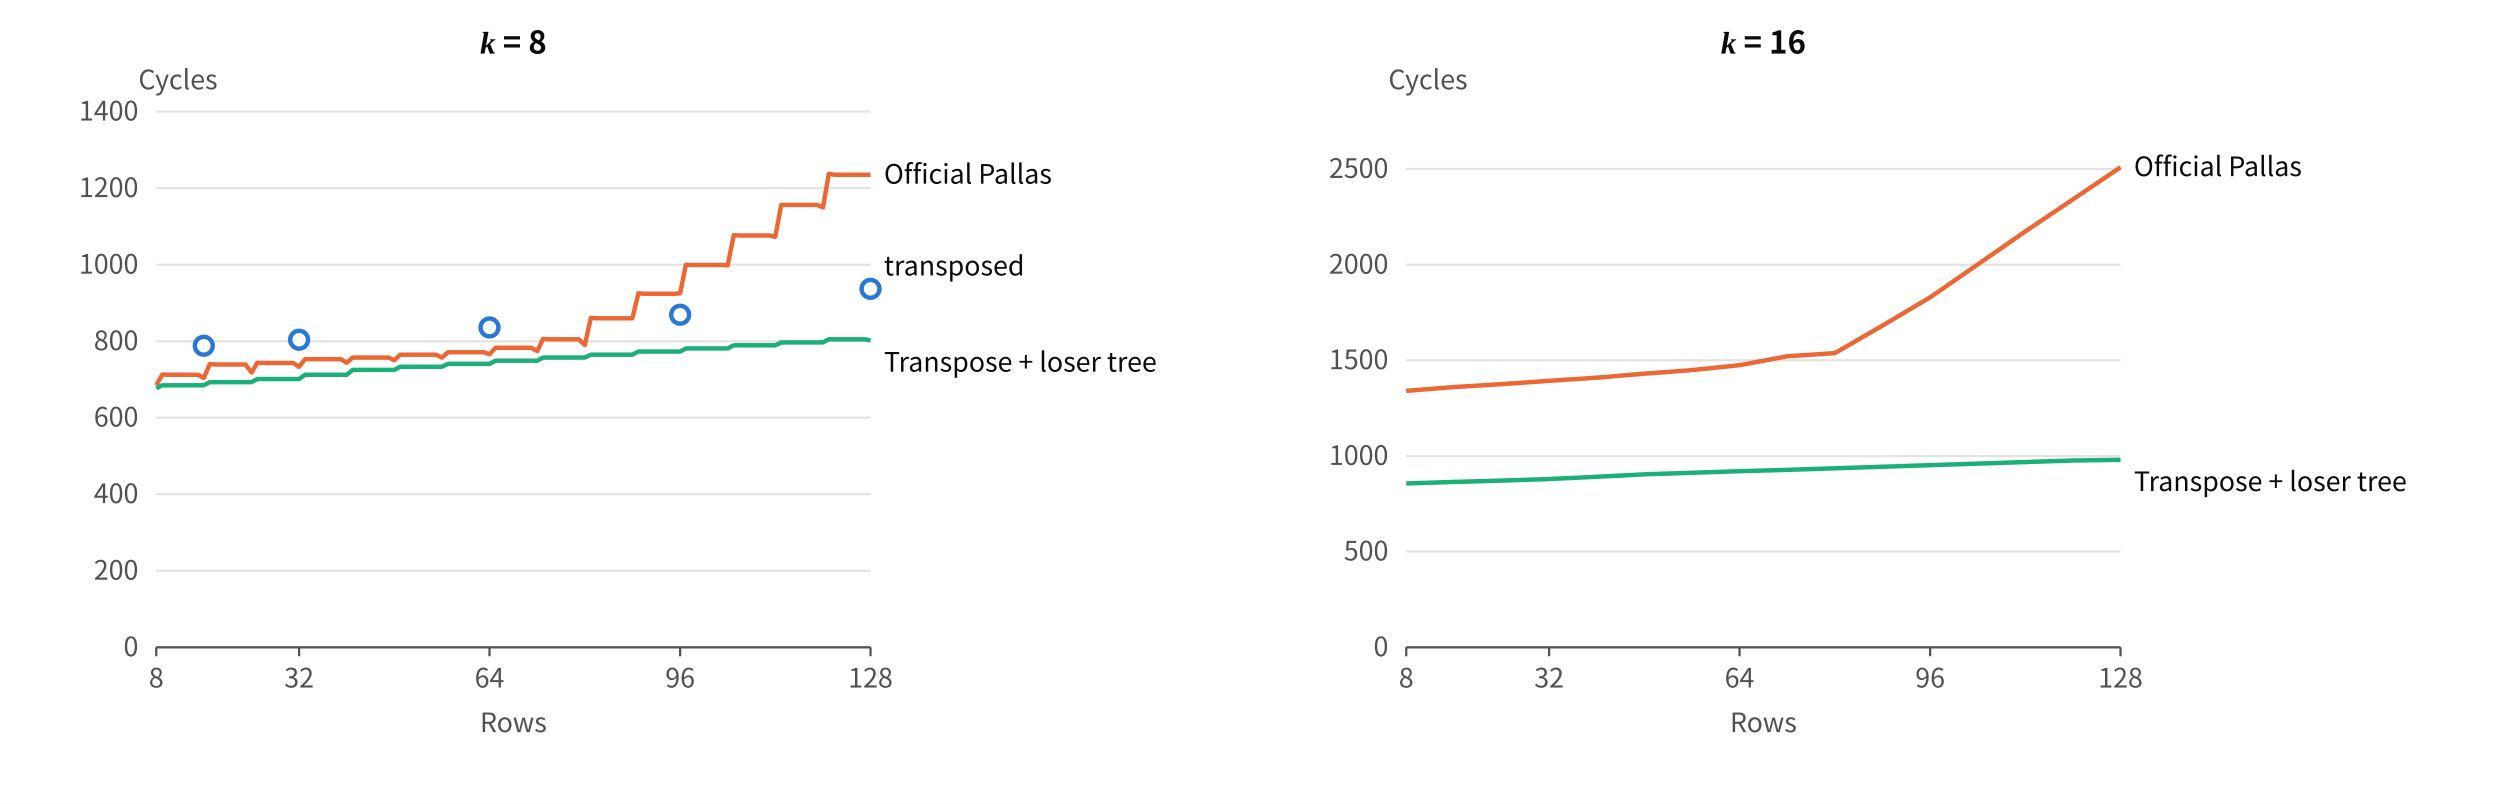
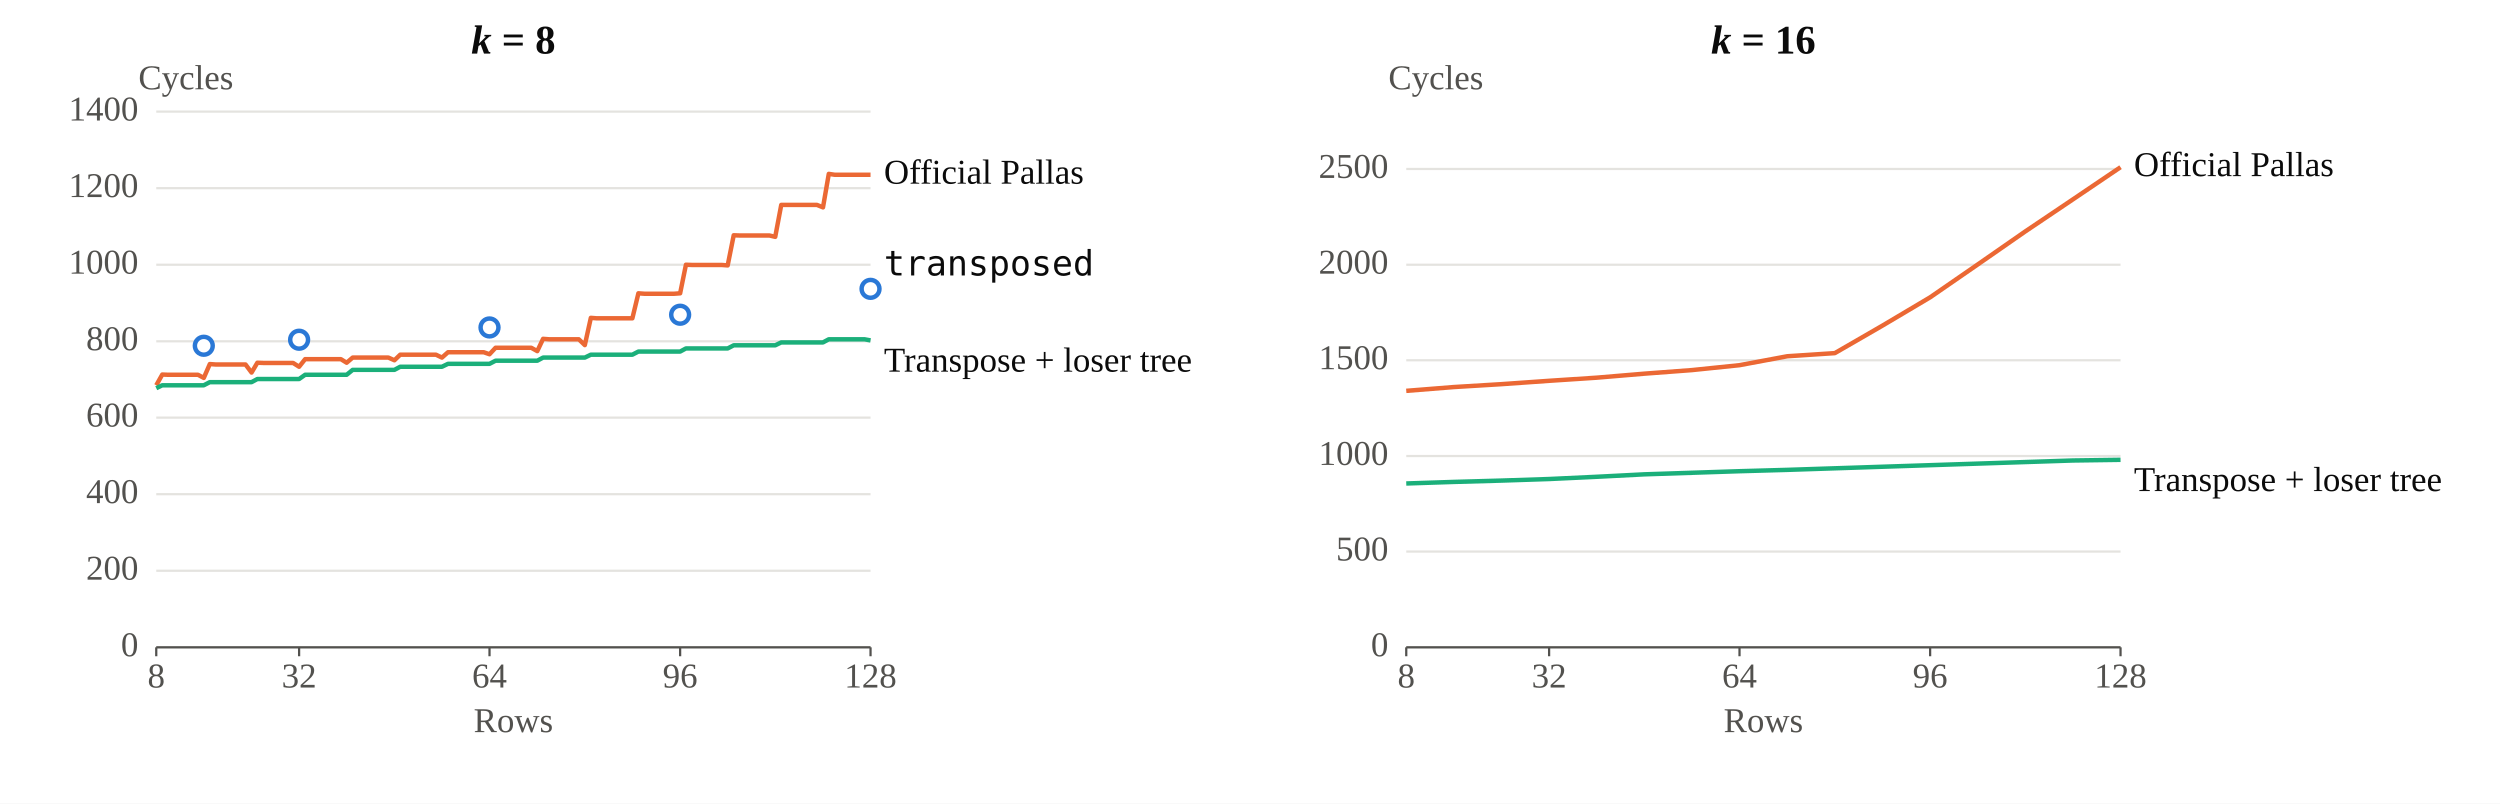
- <svg xmlns="http://www.w3.org/2000/svg" width="1120" height="360" viewBox="0 0 1120 360" font-family="'Noto Sans CJK SC', 'Source Han Sans SC', 'PingFang SC', 'Microsoft YaHei', sans-serif">
+ <svg xmlns="http://www.w3.org/2000/svg" width="1120" height="360" viewBox="0 0 1120 360" font-family="'Linux Libertine O', 'Libertinus Serif', 'Times New Roman', serif">
  <defs>
    <marker id="arrow" viewBox="0 0 10 10" refX="9" refY="5" markerWidth="7" markerHeight="7" orient="auto-start-reverse">
      <path d="M0,0 L10,5 L0,10 z" fill="#52514e" />
    </marker>
  </defs>
  <rect x="0" y="0" width="1120" height="360" fill="#ffffff" />
  <line x1="70.0" y1="290.0" x2="390.0" y2="290.0" stroke="#e4e3df" stroke-width="1" />
-   <text x="62.0" y="294.0" font-size="12" text-anchor="end" fill="#52514e" font-weight="normal">0</text>
+   <text x="62.0" y="294.0" font-size="15.63" text-anchor="end" fill="#52514e" font-weight="normal">0</text>
  <line x1="70.0" y1="255.7" x2="390.0" y2="255.7" stroke="#e4e3df" stroke-width="1" />
-   <text x="62.0" y="259.7" font-size="12" text-anchor="end" fill="#52514e" font-weight="normal">200</text>
+   <text x="62.0" y="259.7" font-size="15.63" text-anchor="end" fill="#52514e" font-weight="normal">200</text>
  <line x1="70.0" y1="221.4" x2="390.0" y2="221.4" stroke="#e4e3df" stroke-width="1" />
-   <text x="62.0" y="225.4" font-size="12" text-anchor="end" fill="#52514e" font-weight="normal">400</text>
+   <text x="62.0" y="225.4" font-size="15.63" text-anchor="end" fill="#52514e" font-weight="normal">400</text>
  <line x1="70.0" y1="187.1" x2="390.0" y2="187.1" stroke="#e4e3df" stroke-width="1" />
-   <text x="62.0" y="191.1" font-size="12" text-anchor="end" fill="#52514e" font-weight="normal">600</text>
+   <text x="62.0" y="191.1" font-size="15.63" text-anchor="end" fill="#52514e" font-weight="normal">600</text>
  <line x1="70.0" y1="152.9" x2="390.0" y2="152.9" stroke="#e4e3df" stroke-width="1" />
-   <text x="62.0" y="156.9" font-size="12" text-anchor="end" fill="#52514e" font-weight="normal">800</text>
+   <text x="62.0" y="156.9" font-size="15.63" text-anchor="end" fill="#52514e" font-weight="normal">800</text>
  <line x1="70.0" y1="118.6" x2="390.0" y2="118.6" stroke="#e4e3df" stroke-width="1" />
-   <text x="62.0" y="122.6" font-size="12" text-anchor="end" fill="#52514e" font-weight="normal">1000</text>
+   <text x="62.0" y="122.6" font-size="15.63" text-anchor="end" fill="#52514e" font-weight="normal">1000</text>
  <line x1="70.0" y1="84.3" x2="390.0" y2="84.3" stroke="#e4e3df" stroke-width="1" />
-   <text x="62.0" y="88.3" font-size="12" text-anchor="end" fill="#52514e" font-weight="normal">1200</text>
+   <text x="62.0" y="88.3" font-size="15.63" text-anchor="end" fill="#52514e" font-weight="normal">1200</text>
  <line x1="70.0" y1="50.0" x2="390.0" y2="50.0" stroke="#e4e3df" stroke-width="1" />
-   <text x="62.0" y="54.0" font-size="12" text-anchor="end" fill="#52514e" font-weight="normal">1400</text>
+   <text x="62.0" y="54.0" font-size="15.63" text-anchor="end" fill="#52514e" font-weight="normal">1400</text>
  <line x1="70.0" y1="290.0" x2="70.0" y2="294.0" stroke="#52514e" stroke-width="1" />
-   <text x="70.0" y="308.0" font-size="12" text-anchor="middle" fill="#52514e" font-weight="normal">8</text>
+   <text x="70.0" y="308.0" font-size="15.63" text-anchor="middle" fill="#52514e" font-weight="normal">8</text>
  <line x1="134.0" y1="290.0" x2="134.0" y2="294.0" stroke="#52514e" stroke-width="1" />
-   <text x="134.0" y="308.0" font-size="12" text-anchor="middle" fill="#52514e" font-weight="normal">32</text>
+   <text x="134.0" y="308.0" font-size="15.63" text-anchor="middle" fill="#52514e" font-weight="normal">32</text>
  <line x1="219.3" y1="290.0" x2="219.3" y2="294.0" stroke="#52514e" stroke-width="1" />
-   <text x="219.3" y="308.0" font-size="12" text-anchor="middle" fill="#52514e" font-weight="normal">64</text>
+   <text x="219.3" y="308.0" font-size="15.63" text-anchor="middle" fill="#52514e" font-weight="normal">64</text>
  <line x1="304.7" y1="290.0" x2="304.7" y2="294.0" stroke="#52514e" stroke-width="1" />
-   <text x="304.7" y="308.0" font-size="12" text-anchor="middle" fill="#52514e" font-weight="normal">96</text>
+   <text x="304.7" y="308.0" font-size="15.63" text-anchor="middle" fill="#52514e" font-weight="normal">96</text>
  <line x1="390.0" y1="290.0" x2="390.0" y2="294.0" stroke="#52514e" stroke-width="1" />
-   <text x="390.0" y="308.0" font-size="12" text-anchor="middle" fill="#52514e" font-weight="normal">128</text>
+   <text x="390.0" y="308.0" font-size="15.63" text-anchor="middle" fill="#52514e" font-weight="normal">128</text>
  <line x1="70.0" y1="290.0" x2="390.0" y2="290.0" stroke="#52514e" stroke-width="1" />
-   <text x="62.0" y="40.0" font-size="12" text-anchor="start" fill="#52514e" font-weight="normal">Cycles</text>
-   <text x="230.0" y="328.0" font-size="12" text-anchor="middle" fill="#52514e" font-weight="normal">Rows</text>
-   <text x="230.0" y="24.0" font-size="14" text-anchor="middle" fill="#0b0b0b" font-weight="bold">
-     <tspan font-family="Liberation Serif, serif" font-style="italic">k</tspan> = 8</text>
+   <text x="62.0" y="40.0" font-size="15.63" text-anchor="start" fill="#52514e" font-weight="normal">Cycles</text>
+   <text x="230.0" y="328.0" font-size="15.63" text-anchor="middle" fill="#52514e" font-weight="normal">Rows</text>
+   <text x="230.0" y="24.0" font-size="18.23" text-anchor="middle" fill="#0b0b0b" font-weight="bold">
+     <tspan font-style="italic">k</tspan> = 8</text>
  <path d="M70.0,172.6 L72.7,167.8 L75.3,167.9 L78.0,167.9 L80.7,167.9 L83.3,167.9 L86.0,167.9 L88.7,167.9 L91.3,169.3 L94.0,163.1 L96.7,163.3 L99.3,163.3 L102.0,163.3 L104.7,163.3 L107.3,163.3 L110.0,163.3 L112.7,166.9 L115.3,162.5 L118.0,162.6 L120.7,162.6 L123.3,162.6 L126.0,162.6 L128.7,162.6 L131.3,162.6 L134.0,164.3 L136.7,160.9 L139.3,160.9 L142.0,160.9 L144.7,160.9 L147.3,160.9 L150.0,160.9 L152.7,160.9 L155.3,162.5 L158.0,160.2 L160.7,160.2 L163.3,160.2 L166.0,160.2 L168.7,160.2 L171.3,160.2 L174.0,160.2 L176.7,161.4 L179.3,158.9 L182.0,158.9 L184.7,158.9 L187.3,158.9 L190.0,158.9 L192.7,158.9 L195.3,158.9 L198.0,160.2 L200.7,157.8 L203.3,157.8 L206.0,157.8 L208.7,157.8 L211.3,157.8 L214.0,157.8 L216.7,157.8 L219.3,158.7 L222.0,155.8 L224.7,155.8 L227.3,155.8 L230.0,155.8 L232.7,155.8 L235.3,155.8 L238.0,155.8 L240.7,157.3 L243.3,151.8 L246.0,152.0 L248.7,152.0 L251.3,152.0 L254.0,152.0 L256.7,152.0 L259.3,152.0 L262.0,154.6 L264.7,142.4 L267.3,142.6 L270.0,142.6 L272.7,142.6 L275.3,142.6 L278.0,142.6 L280.7,142.6 L283.3,142.6 L286.0,131.4 L288.7,131.6 L291.3,131.6 L294.0,131.6 L296.7,131.6 L299.3,131.6 L302.0,131.6 L304.7,131.4 L307.3,118.6 L310.0,118.7 L312.7,118.7 L315.3,118.7 L318.0,118.7 L320.7,118.7 L323.3,118.7 L326.0,118.9 L328.7,105.4 L331.3,105.5 L334.0,105.5 L336.7,105.5 L339.3,105.5 L342.0,105.5 L344.7,105.5 L347.3,106.1 L350.0,91.8 L352.7,91.8 L355.3,91.8 L358.0,91.8 L360.7,91.8 L363.3,91.8 L366.0,91.8 L368.7,92.9 L371.3,77.9 L374.0,78.3 L376.7,78.3 L379.3,78.3 L382.0,78.3 L384.7,78.3 L387.3,78.3 L390.0,78.3" fill="none" stroke="#eb6834" stroke-width="2" stroke-linejoin="round" />
  <path d="M70.0,173.9 L72.7,172.6 L75.3,172.6 L78.0,172.6 L80.7,172.6 L83.3,172.6 L86.0,172.6 L88.7,172.6 L91.3,172.6 L94.0,171.2 L96.7,171.2 L99.3,171.2 L102.0,171.2 L104.7,171.2 L107.3,171.2 L110.0,171.2 L112.7,171.2 L115.3,169.8 L118.0,169.8 L120.7,169.8 L123.3,169.8 L126.0,169.8 L128.7,169.8 L131.3,169.8 L134.0,169.8 L136.7,167.9 L139.3,167.9 L142.0,167.9 L144.7,167.9 L147.3,167.9 L150.0,167.9 L152.7,167.9 L155.3,167.9 L158.0,165.7 L160.7,165.7 L163.3,165.7 L166.0,165.7 L168.7,165.7 L171.3,165.7 L174.0,165.7 L176.7,165.7 L179.3,164.3 L182.0,164.3 L184.7,164.3 L187.3,164.3 L190.0,164.3 L192.7,164.3 L195.3,164.3 L198.0,164.3 L200.7,163.0 L203.3,163.0 L206.0,163.0 L208.7,163.0 L211.3,163.0 L214.0,163.0 L216.7,163.0 L219.3,163.0 L222.0,161.6 L224.7,161.6 L227.3,161.6 L230.0,161.6 L232.7,161.6 L235.3,161.6 L238.0,161.6 L240.7,161.6 L243.3,160.2 L246.0,160.2 L248.7,160.2 L251.3,160.2 L254.0,160.2 L256.7,160.2 L259.3,160.2 L262.0,160.2 L264.7,158.9 L267.3,158.9 L270.0,158.9 L272.7,158.9 L275.3,158.9 L278.0,158.9 L280.7,158.9 L283.3,158.9 L286.0,157.5 L288.7,157.5 L291.3,157.5 L294.0,157.5 L296.7,157.5 L299.3,157.5 L302.0,157.5 L304.7,157.5 L307.3,156.1 L310.0,156.1 L312.7,156.1 L315.3,156.1 L318.0,156.1 L320.7,156.1 L323.3,156.1 L326.0,156.1 L328.7,154.7 L331.3,154.7 L334.0,154.7 L336.7,154.7 L339.3,154.7 L342.0,154.7 L344.7,154.7 L347.3,154.7 L350.0,153.4 L352.7,153.4 L355.3,153.4 L358.0,153.4 L360.7,153.4 L363.3,153.4 L366.0,153.4 L368.7,153.4 L371.3,152.0 L374.0,152.0 L376.7,152.0 L379.3,152.0 L382.0,152.0 L384.7,152.0 L387.3,152.0 L390.0,152.5" fill="none" stroke="#1baf7a" stroke-width="2" stroke-linejoin="round" />
-   <text x="396.0" y="82.3" font-size="12" text-anchor="start" fill="#0b0b0b" font-weight="normal">Official Pallas</text>
-   <text x="396.0" y="166.5" font-size="12" text-anchor="start" fill="#0b0b0b" font-weight="normal">Transpose + loser tree</text>
+   <text x="396.0" y="82.3" font-size="15.63" text-anchor="start" fill="#0b0b0b" font-weight="normal">Official Pallas</text>
+   <text x="396.0" y="166.5" font-size="15.63" text-anchor="start" fill="#0b0b0b" font-weight="normal">Transpose + loser tree</text>
  <circle cx="91.3" cy="154.9" r="4" fill="#ffffff" stroke="#2a78d6" stroke-width="2" />
  <circle cx="134.0" cy="152.2" r="4" fill="#ffffff" stroke="#2a78d6" stroke-width="2" />
  <circle cx="219.3" cy="146.7" r="4" fill="#ffffff" stroke="#2a78d6" stroke-width="2" />
  <circle cx="304.7" cy="141.0" r="4" fill="#ffffff" stroke="#2a78d6" stroke-width="2" />
  <circle cx="390.0" cy="129.4" r="4" fill="#ffffff" stroke="#2a78d6" stroke-width="2" />
-   <text x="396.0" y="123.4" font-size="12" text-anchor="start" fill="#0b0b0b" font-weight="normal">transposed</text>
+   <text x="396.0" y="123.4" font-size="15.63" text-anchor="start" fill="#0b0b0b" font-weight="normal">
+     <tspan font-family="'Inconsolata', 'DejaVu Sans Mono', monospace" font-weight="normal">transposed</tspan>
+   </text>
  <line x1="630.0" y1="290.0" x2="950.0" y2="290.0" stroke="#e4e3df" stroke-width="1" />
-   <text x="622.0" y="294.0" font-size="12" text-anchor="end" fill="#52514e" font-weight="normal">0</text>
+   <text x="622.0" y="294.0" font-size="15.63" text-anchor="end" fill="#52514e" font-weight="normal">0</text>
  <line x1="630.0" y1="247.1" x2="950.0" y2="247.1" stroke="#e4e3df" stroke-width="1" />
-   <text x="622.0" y="251.1" font-size="12" text-anchor="end" fill="#52514e" font-weight="normal">500</text>
+   <text x="622.0" y="251.1" font-size="15.63" text-anchor="end" fill="#52514e" font-weight="normal">500</text>
  <line x1="630.0" y1="204.3" x2="950.0" y2="204.3" stroke="#e4e3df" stroke-width="1" />
-   <text x="622.0" y="208.3" font-size="12" text-anchor="end" fill="#52514e" font-weight="normal">1000</text>
+   <text x="622.0" y="208.3" font-size="15.63" text-anchor="end" fill="#52514e" font-weight="normal">1000</text>
  <line x1="630.0" y1="161.4" x2="950.0" y2="161.4" stroke="#e4e3df" stroke-width="1" />
-   <text x="622.0" y="165.4" font-size="12" text-anchor="end" fill="#52514e" font-weight="normal">1500</text>
+   <text x="622.0" y="165.4" font-size="15.63" text-anchor="end" fill="#52514e" font-weight="normal">1500</text>
  <line x1="630.0" y1="118.6" x2="950.0" y2="118.6" stroke="#e4e3df" stroke-width="1" />
-   <text x="622.0" y="122.6" font-size="12" text-anchor="end" fill="#52514e" font-weight="normal">2000</text>
+   <text x="622.0" y="122.6" font-size="15.63" text-anchor="end" fill="#52514e" font-weight="normal">2000</text>
  <line x1="630.0" y1="75.7" x2="950.0" y2="75.7" stroke="#e4e3df" stroke-width="1" />
-   <text x="622.0" y="79.7" font-size="12" text-anchor="end" fill="#52514e" font-weight="normal">2500</text>
+   <text x="622.0" y="79.7" font-size="15.63" text-anchor="end" fill="#52514e" font-weight="normal">2500</text>
  <line x1="630.0" y1="290.0" x2="630.0" y2="294.0" stroke="#52514e" stroke-width="1" />
-   <text x="630.0" y="308.0" font-size="12" text-anchor="middle" fill="#52514e" font-weight="normal">8</text>
+   <text x="630.0" y="308.0" font-size="15.63" text-anchor="middle" fill="#52514e" font-weight="normal">8</text>
  <line x1="694.0" y1="290.0" x2="694.0" y2="294.0" stroke="#52514e" stroke-width="1" />
-   <text x="694.0" y="308.0" font-size="12" text-anchor="middle" fill="#52514e" font-weight="normal">32</text>
+   <text x="694.0" y="308.0" font-size="15.63" text-anchor="middle" fill="#52514e" font-weight="normal">32</text>
  <line x1="779.3" y1="290.0" x2="779.3" y2="294.0" stroke="#52514e" stroke-width="1" />
-   <text x="779.3" y="308.0" font-size="12" text-anchor="middle" fill="#52514e" font-weight="normal">64</text>
+   <text x="779.3" y="308.0" font-size="15.63" text-anchor="middle" fill="#52514e" font-weight="normal">64</text>
  <line x1="864.7" y1="290.0" x2="864.7" y2="294.0" stroke="#52514e" stroke-width="1" />
-   <text x="864.7" y="308.0" font-size="12" text-anchor="middle" fill="#52514e" font-weight="normal">96</text>
+   <text x="864.7" y="308.0" font-size="15.63" text-anchor="middle" fill="#52514e" font-weight="normal">96</text>
  <line x1="950.0" y1="290.0" x2="950.0" y2="294.0" stroke="#52514e" stroke-width="1" />
-   <text x="950.0" y="308.0" font-size="12" text-anchor="middle" fill="#52514e" font-weight="normal">128</text>
+   <text x="950.0" y="308.0" font-size="15.63" text-anchor="middle" fill="#52514e" font-weight="normal">128</text>
  <line x1="630.0" y1="290.0" x2="950.0" y2="290.0" stroke="#52514e" stroke-width="1" />
-   <text x="622.0" y="40.0" font-size="12" text-anchor="start" fill="#52514e" font-weight="normal">Cycles</text>
-   <text x="790.0" y="328.0" font-size="12" text-anchor="middle" fill="#52514e" font-weight="normal">Rows</text>
-   <text x="790.0" y="24.0" font-size="14" text-anchor="middle" fill="#0b0b0b" font-weight="bold">
-     <tspan font-family="Liberation Serif, serif" font-style="italic">k</tspan> = 16</text>
+   <text x="622.0" y="40.0" font-size="15.63" text-anchor="start" fill="#52514e" font-weight="normal">Cycles</text>
+   <text x="790.0" y="328.0" font-size="15.63" text-anchor="middle" fill="#52514e" font-weight="normal">Rows</text>
+   <text x="790.0" y="24.0" font-size="18.23" text-anchor="middle" fill="#0b0b0b" font-weight="bold">
+     <tspan font-style="italic">k</tspan> = 16</text>
  <path d="M630.0,175.1 L651.3,173.4 L672.7,172.1 L694.0,170.6 L715.3,169.2 L736.7,167.4 L758.0,165.8 L779.3,163.6 L800.7,159.6 L822.0,158.2 L843.3,145.9 L864.7,133.2 L886.0,118.5 L907.3,103.7 L928.7,89.3 L950.0,74.9" fill="none" stroke="#eb6834" stroke-width="2" stroke-linejoin="round" />
  <path d="M630.0,216.6 L651.3,215.9 L672.7,215.3 L694.0,214.6 L715.3,213.6 L736.7,212.5 L758.0,211.8 L779.3,211.1 L800.7,210.5 L822.0,209.8 L843.3,209.1 L864.7,208.4 L886.0,207.7 L907.3,207.0 L928.7,206.3 L950.0,206.0" fill="none" stroke="#1baf7a" stroke-width="2" stroke-linejoin="round" />
-   <text x="956.0" y="78.9" font-size="12" text-anchor="start" fill="#0b0b0b" font-weight="normal">Official Pallas</text>
-   <text x="956.0" y="220.0" font-size="12" text-anchor="start" fill="#0b0b0b" font-weight="normal">Transpose + loser tree</text>
+   <text x="956.0" y="78.9" font-size="15.63" text-anchor="start" fill="#0b0b0b" font-weight="normal">Official Pallas</text>
+   <text x="956.0" y="220.0" font-size="15.63" text-anchor="start" fill="#0b0b0b" font-weight="normal">Transpose + loser tree</text>
</svg>
